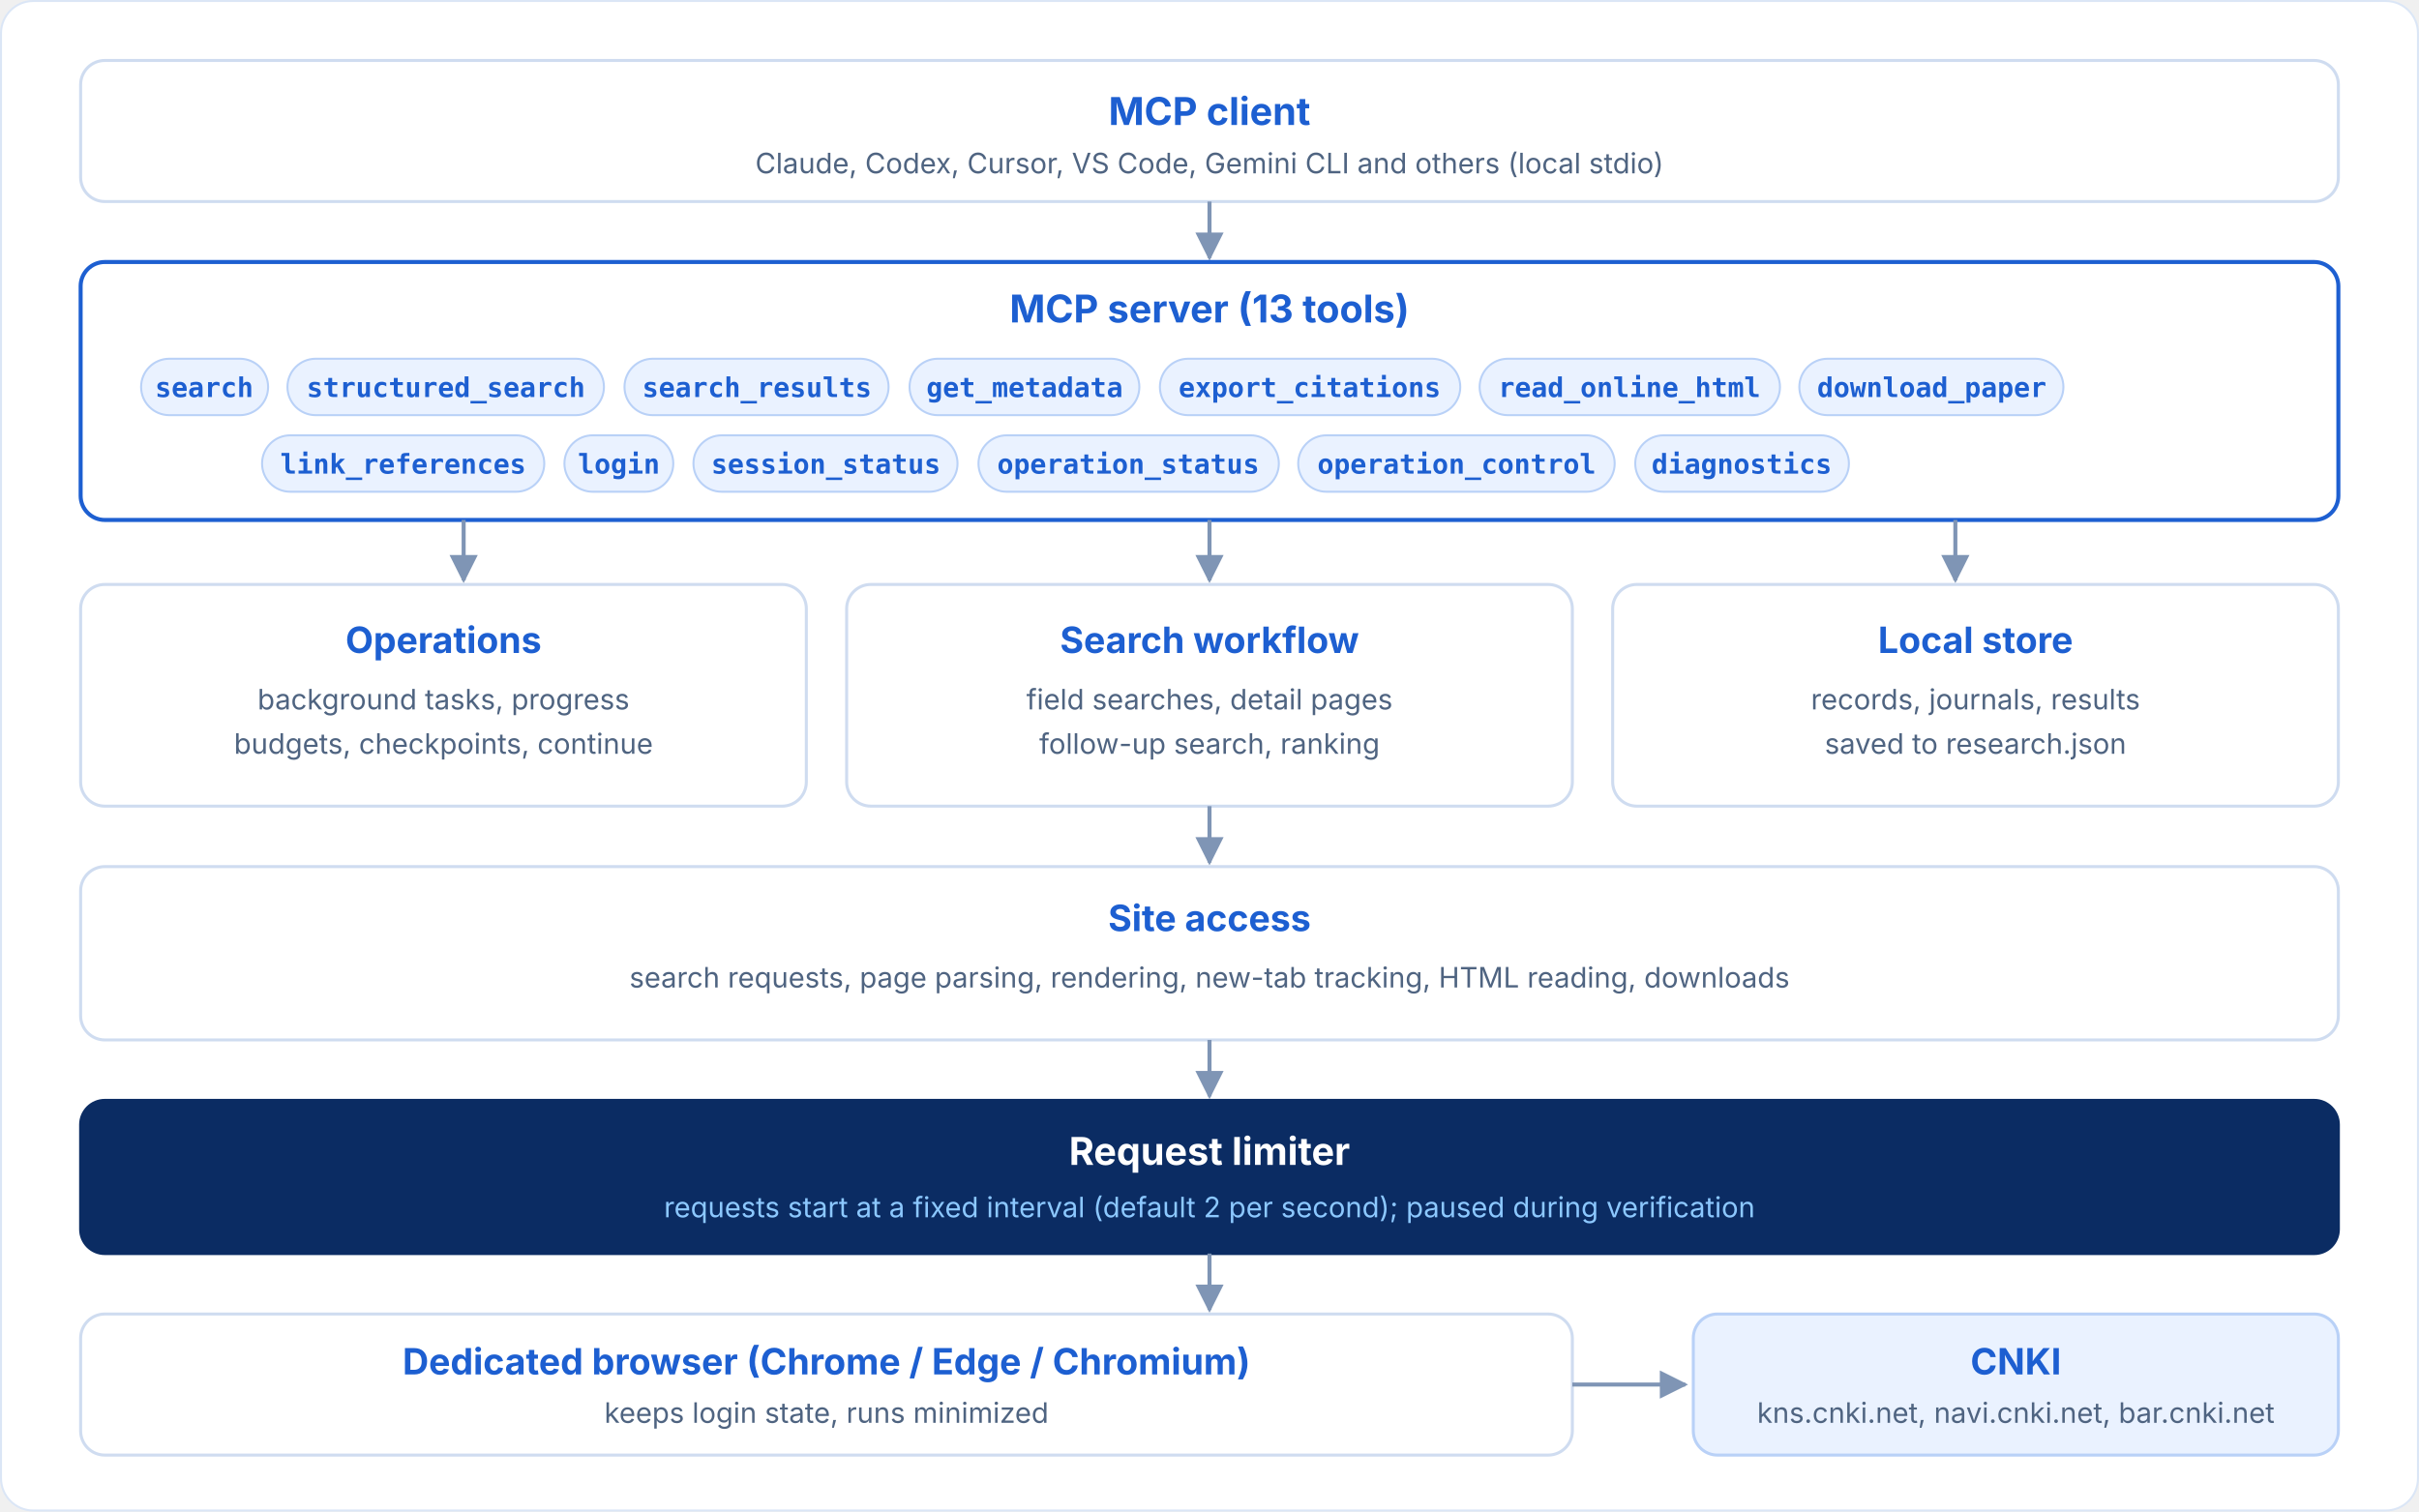
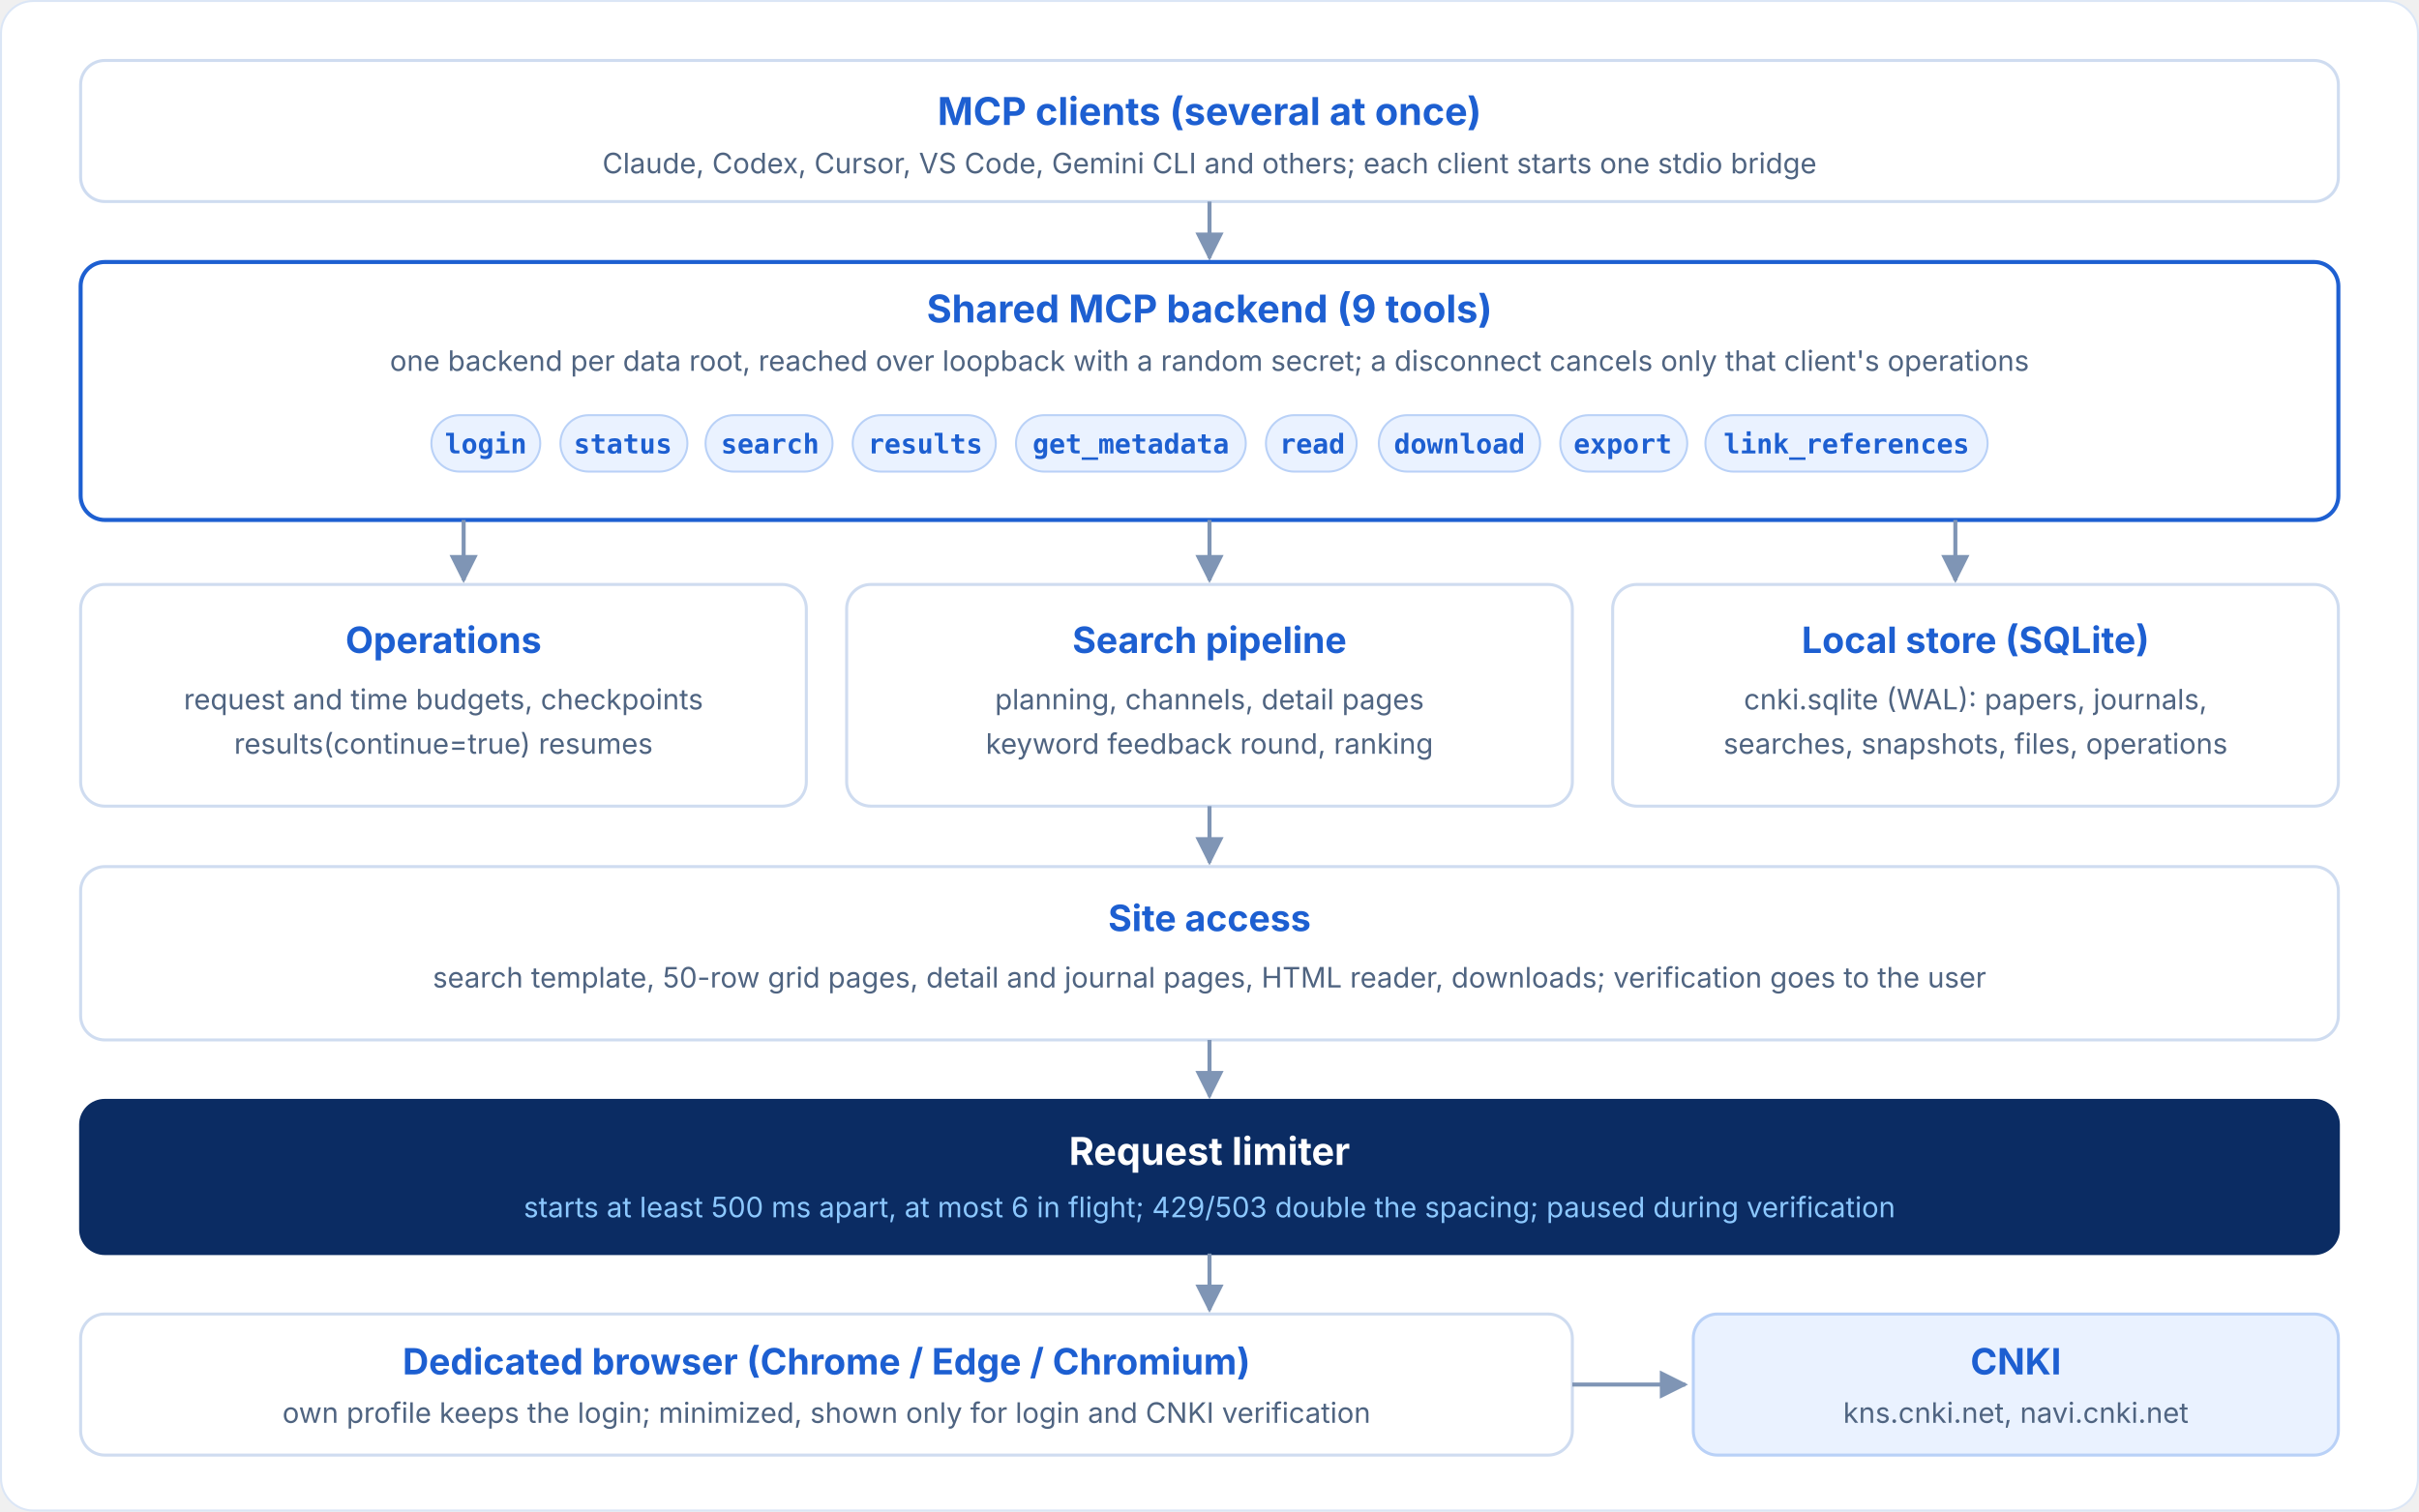
- <svg xmlns="http://www.w3.org/2000/svg" width="1200" height="750" viewBox="0 0 1200 750" role="img" aria-label="CNKI Enhanced MCP architecture">
+ <svg xmlns="http://www.w3.org/2000/svg" width="1200" height="750" viewBox="0 0 1200 750" role="img" aria-label="CNKI Enhanced MCP 2.1 architecture">
  <defs>
    <marker id="a" viewBox="0 0 10 10" refX="9" refY="5" markerWidth="7" markerHeight="7" orient="auto">
      <path d="M0 0L10 5L0 10z" fill="#7f95b5" />
    </marker>
  </defs>
  <rect x="0.5" y="0.5" width="1199" height="749" rx="16" fill="#ffffff" stroke="#dbe6f6" />
  <rect x="40" y="30" width="1120" height="70" rx="12" fill="#fff" stroke="#cfdcf0" stroke-width="1.5" />
-   <text x="600" y="62" fill="#1d5fd1" font-family="Inter,Segoe UI,Helvetica,Arial,sans-serif" font-size="19" font-weight="700" text-anchor="middle">MCP client</text>
-   <text x="600" y="86" fill="#4f6481" font-family="Inter,Segoe UI,Helvetica,Arial,sans-serif" font-size="14" font-weight="400" text-anchor="middle">Claude, Codex, Cursor, VS Code, Gemini CLI and others (local stdio)</text>
+   <text x="600" y="62" fill="#1d5fd1" font-family="Inter,Segoe UI,Helvetica,Arial,sans-serif" font-size="19" font-weight="700" text-anchor="middle">MCP clients (several at once)</text>
+   <text x="600" y="86" fill="#4f6481" font-family="Inter,Segoe UI,Helvetica,Arial,sans-serif" font-size="14" font-weight="400" text-anchor="middle">Claude, Codex, Cursor, VS Code, Gemini CLI and others; each client starts one stdio bridge</text>
  <line x1="600" y1="100" x2="600" y2="128" stroke="#7f95b5" stroke-width="2" marker-end="url(#a)" />
  <rect x="40" y="130" width="1120" height="128" rx="12" fill="#ffffff" stroke="#1d5fd1" stroke-width="2" />
-   <text x="600" y="160" fill="#1d5fd1" font-family="Inter,Segoe UI,Helvetica,Arial,sans-serif" font-size="19" font-weight="700" text-anchor="middle">MCP server (13 tools)</text>
-   <rect x="70" y="178" width="63" height="28" rx="14" fill="#eaf2ff" stroke="#b9d1f7" />
-   <text x="101.3" y="197" fill="#1d5fd1" font-family="SFMono-Regular,Menlo,Consolas,monospace" font-size="13.5" font-weight="600" text-anchor="middle">search</text>
-   <rect x="142.6" y="178" width="157" height="28" rx="14" fill="#eaf2ff" stroke="#b9d1f7" />
-   <text x="221.2" y="197" fill="#1d5fd1" font-family="SFMono-Regular,Menlo,Consolas,monospace" font-size="13.5" font-weight="600" text-anchor="middle">structured_search</text>
-   <rect x="309.8" y="178" width="131" height="28" rx="14" fill="#eaf2ff" stroke="#b9d1f7" />
-   <text x="375.5" y="197" fill="#1d5fd1" font-family="SFMono-Regular,Menlo,Consolas,monospace" font-size="13.5" font-weight="600" text-anchor="middle">search_results</text>
-   <rect x="451.2" y="178" width="114" height="28" rx="14" fill="#eaf2ff" stroke="#b9d1f7" />
-   <text x="508.3" y="197" fill="#1d5fd1" font-family="SFMono-Regular,Menlo,Consolas,monospace" font-size="13.5" font-weight="600" text-anchor="middle">get_metadata</text>
-   <rect x="575.4" y="178" width="149" height="28" rx="14" fill="#eaf2ff" stroke="#b9d1f7" />
-   <text x="649.7" y="197" fill="#1d5fd1" font-family="SFMono-Regular,Menlo,Consolas,monospace" font-size="13.5" font-weight="600" text-anchor="middle">export_citations</text>
-   <rect x="734" y="178" width="149" height="28" rx="14" fill="#eaf2ff" stroke="#b9d1f7" />
-   <text x="808.3" y="197" fill="#1d5fd1" font-family="SFMono-Regular,Menlo,Consolas,monospace" font-size="13.5" font-weight="600" text-anchor="middle">read_online_html</text>
-   <rect x="892.6" y="178" width="131" height="28" rx="14" fill="#eaf2ff" stroke="#b9d1f7" />
-   <text x="958.3" y="197" fill="#1d5fd1" font-family="SFMono-Regular,Menlo,Consolas,monospace" font-size="13.5" font-weight="600" text-anchor="middle">download_paper</text>
-   <rect x="130" y="216" width="140" height="28" rx="14" fill="#eaf2ff" stroke="#b9d1f7" />
-   <text x="200.0" y="235" fill="#1d5fd1" font-family="SFMono-Regular,Menlo,Consolas,monospace" font-size="13.5" font-weight="600" text-anchor="middle">link_references</text>
-   <rect x="280.0" y="216" width="54" height="28" rx="14" fill="#eaf2ff" stroke="#b9d1f7" />
-   <text x="307.0" y="235" fill="#1d5fd1" font-family="SFMono-Regular,Menlo,Consolas,monospace" font-size="13.5" font-weight="600" text-anchor="middle">login</text>
-   <rect x="344.0" y="216" width="131" height="28" rx="14" fill="#eaf2ff" stroke="#b9d1f7" />
-   <text x="409.7" y="235" fill="#1d5fd1" font-family="SFMono-Regular,Menlo,Consolas,monospace" font-size="13.5" font-weight="600" text-anchor="middle">session_status</text>
-   <rect x="485.4" y="216" width="149" height="28" rx="14" fill="#eaf2ff" stroke="#b9d1f7" />
-   <text x="559.7" y="235" fill="#1d5fd1" font-family="SFMono-Regular,Menlo,Consolas,monospace" font-size="13.5" font-weight="600" text-anchor="middle">operation_status</text>
-   <rect x="644.0" y="216" width="157" height="28" rx="14" fill="#eaf2ff" stroke="#b9d1f7" />
-   <text x="722.6" y="235" fill="#1d5fd1" font-family="SFMono-Regular,Menlo,Consolas,monospace" font-size="13.5" font-weight="600" text-anchor="middle">operation_control</text>
-   <rect x="811.2" y="216" width="106" height="28" rx="14" fill="#eaf2ff" stroke="#b9d1f7" />
-   <text x="864.0" y="235" fill="#1d5fd1" font-family="SFMono-Regular,Menlo,Consolas,monospace" font-size="13.5" font-weight="600" text-anchor="middle">diagnostics</text>
+   <text x="600" y="160" fill="#1d5fd1" font-family="Inter,Segoe UI,Helvetica,Arial,sans-serif" font-size="19" font-weight="700" text-anchor="middle">Shared MCP backend (9 tools)</text>
+   <text x="600" y="184" fill="#4f6481" font-family="Inter,Segoe UI,Helvetica,Arial,sans-serif" font-size="14" font-weight="400" text-anchor="middle">one backend per data root, reached over loopback with a random secret; a disconnect cancels only that client's operations</text>
+   <rect x="214" y="206" width="54" height="28" rx="14" fill="#eaf2ff" stroke="#b9d1f7" />
+   <text x="241" y="225" fill="#1d5fd1" font-family="SFMono-Regular,Menlo,Consolas,monospace" font-size="13.5" font-weight="600" text-anchor="middle">login</text>
+   <rect x="278" y="206" width="63" height="28" rx="14" fill="#eaf2ff" stroke="#b9d1f7" />
+   <text x="309" y="225" fill="#1d5fd1" font-family="SFMono-Regular,Menlo,Consolas,monospace" font-size="13.5" font-weight="600" text-anchor="middle">status</text>
+   <rect x="350" y="206" width="63" height="28" rx="14" fill="#eaf2ff" stroke="#b9d1f7" />
+   <text x="382" y="225" fill="#1d5fd1" font-family="SFMono-Regular,Menlo,Consolas,monospace" font-size="13.5" font-weight="600" text-anchor="middle">search</text>
+   <rect x="423" y="206" width="71" height="28" rx="14" fill="#eaf2ff" stroke="#b9d1f7" />
+   <text x="459" y="225" fill="#1d5fd1" font-family="SFMono-Regular,Menlo,Consolas,monospace" font-size="13.5" font-weight="600" text-anchor="middle">results</text>
+   <rect x="504" y="206" width="114" height="28" rx="14" fill="#eaf2ff" stroke="#b9d1f7" />
+   <text x="561" y="225" fill="#1d5fd1" font-family="SFMono-Regular,Menlo,Consolas,monospace" font-size="13.5" font-weight="600" text-anchor="middle">get_metadata</text>
+   <rect x="628" y="206" width="45" height="28" rx="14" fill="#eaf2ff" stroke="#b9d1f7" />
+   <text x="651" y="225" fill="#1d5fd1" font-family="SFMono-Regular,Menlo,Consolas,monospace" font-size="13.5" font-weight="600" text-anchor="middle">read</text>
+   <rect x="684" y="206" width="80" height="28" rx="14" fill="#eaf2ff" stroke="#b9d1f7" />
+   <text x="724" y="225" fill="#1d5fd1" font-family="SFMono-Regular,Menlo,Consolas,monospace" font-size="13.5" font-weight="600" text-anchor="middle">download</text>
+   <rect x="774" y="206" width="63" height="28" rx="14" fill="#eaf2ff" stroke="#b9d1f7" />
+   <text x="805" y="225" fill="#1d5fd1" font-family="SFMono-Regular,Menlo,Consolas,monospace" font-size="13.5" font-weight="600" text-anchor="middle">export</text>
+   <rect x="846" y="206" width="140" height="28" rx="14" fill="#eaf2ff" stroke="#b9d1f7" />
+   <text x="916" y="225" fill="#1d5fd1" font-family="SFMono-Regular,Menlo,Consolas,monospace" font-size="13.5" font-weight="600" text-anchor="middle">link_references</text>
  <line x1="230" y1="258" x2="230" y2="288" stroke="#7f95b5" stroke-width="2" marker-end="url(#a)" />
  <line x1="600" y1="258" x2="600" y2="288" stroke="#7f95b5" stroke-width="2" marker-end="url(#a)" />
  <line x1="970" y1="258" x2="970" y2="288" stroke="#7f95b5" stroke-width="2" marker-end="url(#a)" />
  <rect x="40" y="290" width="360" height="110" rx="12" fill="#fff" stroke="#cfdcf0" stroke-width="1.5" />
  <text x="220" y="324" fill="#1d5fd1" font-family="Inter,Segoe UI,Helvetica,Arial,sans-serif" font-size="18" font-weight="700" text-anchor="middle">Operations</text>
-   <text x="220" y="352" fill="#4f6481" font-family="Inter,Segoe UI,Helvetica,Arial,sans-serif" font-size="14" font-weight="400" text-anchor="middle">background tasks, progress</text>
-   <text x="220" y="374" fill="#4f6481" font-family="Inter,Segoe UI,Helvetica,Arial,sans-serif" font-size="14" font-weight="400" text-anchor="middle">budgets, checkpoints, continue</text>
+   <text x="220" y="352" fill="#4f6481" font-family="Inter,Segoe UI,Helvetica,Arial,sans-serif" font-size="14" font-weight="400" text-anchor="middle">request and time budgets, checkpoints</text>
+   <text x="220" y="374" fill="#4f6481" font-family="Inter,Segoe UI,Helvetica,Arial,sans-serif" font-size="14" font-weight="400" text-anchor="middle">results(continue=true) resumes</text>
  <rect x="420" y="290" width="360" height="110" rx="12" fill="#fff" stroke="#cfdcf0" stroke-width="1.5" />
-   <text x="600" y="324" fill="#1d5fd1" font-family="Inter,Segoe UI,Helvetica,Arial,sans-serif" font-size="18" font-weight="700" text-anchor="middle">Search workflow</text>
-   <text x="600" y="352" fill="#4f6481" font-family="Inter,Segoe UI,Helvetica,Arial,sans-serif" font-size="14" font-weight="400" text-anchor="middle">field searches, detail pages</text>
-   <text x="600" y="374" fill="#4f6481" font-family="Inter,Segoe UI,Helvetica,Arial,sans-serif" font-size="14" font-weight="400" text-anchor="middle">follow-up search, ranking</text>
+   <text x="600" y="324" fill="#1d5fd1" font-family="Inter,Segoe UI,Helvetica,Arial,sans-serif" font-size="18" font-weight="700" text-anchor="middle">Search pipeline</text>
+   <text x="600" y="352" fill="#4f6481" font-family="Inter,Segoe UI,Helvetica,Arial,sans-serif" font-size="14" font-weight="400" text-anchor="middle">planning, channels, detail pages</text>
+   <text x="600" y="374" fill="#4f6481" font-family="Inter,Segoe UI,Helvetica,Arial,sans-serif" font-size="14" font-weight="400" text-anchor="middle">keyword feedback round, ranking</text>
  <rect x="800" y="290" width="360" height="110" rx="12" fill="#fff" stroke="#cfdcf0" stroke-width="1.5" />
-   <text x="980" y="324" fill="#1d5fd1" font-family="Inter,Segoe UI,Helvetica,Arial,sans-serif" font-size="18" font-weight="700" text-anchor="middle">Local store</text>
-   <text x="980" y="352" fill="#4f6481" font-family="Inter,Segoe UI,Helvetica,Arial,sans-serif" font-size="14" font-weight="400" text-anchor="middle">records, journals, results</text>
-   <text x="980" y="374" fill="#4f6481" font-family="Inter,Segoe UI,Helvetica,Arial,sans-serif" font-size="14" font-weight="400" text-anchor="middle">saved to research.json</text>
+   <text x="980" y="324" fill="#1d5fd1" font-family="Inter,Segoe UI,Helvetica,Arial,sans-serif" font-size="18" font-weight="700" text-anchor="middle">Local store (SQLite)</text>
+   <text x="980" y="352" fill="#4f6481" font-family="Inter,Segoe UI,Helvetica,Arial,sans-serif" font-size="14" font-weight="400" text-anchor="middle">cnki.sqlite (WAL): papers, journals,</text>
+   <text x="980" y="374" fill="#4f6481" font-family="Inter,Segoe UI,Helvetica,Arial,sans-serif" font-size="14" font-weight="400" text-anchor="middle">searches, snapshots, files, operations</text>
  <line x1="600" y1="400" x2="600" y2="428" stroke="#7f95b5" stroke-width="2" marker-end="url(#a)" />
  <rect x="40" y="430" width="1120" height="86" rx="12" fill="#fff" stroke="#cfdcf0" stroke-width="1.5" />
  <text x="600" y="462" fill="#1d5fd1" font-family="Inter,Segoe UI,Helvetica,Arial,sans-serif" font-size="18" font-weight="700" text-anchor="middle">Site access</text>
-   <text x="600" y="490" fill="#4f6481" font-family="Inter,Segoe UI,Helvetica,Arial,sans-serif" font-size="14" font-weight="400" text-anchor="middle">search requests, page parsing, rendering, new-tab tracking, HTML reading, downloads</text>
+   <text x="600" y="490" fill="#4f6481" font-family="Inter,Segoe UI,Helvetica,Arial,sans-serif" font-size="14" font-weight="400" text-anchor="middle">search template, 50-row grid pages, detail and journal pages, HTML reader, downloads; verification goes to the user</text>
  <line x1="600" y1="516" x2="600" y2="544" stroke="#7f95b5" stroke-width="2" marker-end="url(#a)" />
  <rect x="40" y="546" width="1120" height="76" rx="12" fill="#0b2c63" stroke="#0b2c63" stroke-width="1.5" />
  <text x="600" y="578" fill="#ffffff" font-family="Inter,Segoe UI,Helvetica,Arial,sans-serif" font-size="19" font-weight="700" text-anchor="middle">Request limiter</text>
-   <text x="600" y="604" fill="#8cc8ff" font-family="Inter,Segoe UI,Helvetica,Arial,sans-serif" font-size="14" font-weight="400" text-anchor="middle">requests start at a fixed interval (default 2 per second); paused during verification</text>
+   <text x="600" y="604" fill="#8cc8ff" font-family="Inter,Segoe UI,Helvetica,Arial,sans-serif" font-size="14" font-weight="400" text-anchor="middle">starts at least 500 ms apart, at most 6 in flight; 429/503 double the spacing; paused during verification</text>
  <line x1="600" y1="622" x2="600" y2="650" stroke="#7f95b5" stroke-width="2" marker-end="url(#a)" />
  <rect x="40" y="652" width="740" height="70" rx="12" fill="#fff" stroke="#cfdcf0" stroke-width="1.5" />
  <text x="410" y="682" fill="#1d5fd1" font-family="Inter,Segoe UI,Helvetica,Arial,sans-serif" font-size="18" font-weight="700" text-anchor="middle">Dedicated browser (Chrome / Edge / Chromium)</text>
-   <text x="410" y="706" fill="#4f6481" font-family="Inter,Segoe UI,Helvetica,Arial,sans-serif" font-size="14" font-weight="400" text-anchor="middle">keeps login state, runs minimized</text>
+   <text x="410" y="706" fill="#4f6481" font-family="Inter,Segoe UI,Helvetica,Arial,sans-serif" font-size="14" font-weight="400" text-anchor="middle">own profile keeps the login; minimized, shown only for login and CNKI verification</text>
  <line x1="780" y1="687" x2="836" y2="687" stroke="#7f95b5" stroke-width="2" marker-end="url(#a)" />
  <rect x="840" y="652" width="320" height="70" rx="12" fill="#eaf2ff" stroke="#b9d1f7" stroke-width="1.5" />
  <text x="1000" y="682" fill="#1d5fd1" font-family="Inter,Segoe UI,Helvetica,Arial,sans-serif" font-size="18" font-weight="700" text-anchor="middle">CNKI</text>
-   <text x="1000" y="706" fill="#4f6481" font-family="Inter,Segoe UI,Helvetica,Arial,sans-serif" font-size="14" font-weight="400" text-anchor="middle">kns.cnki.net, navi.cnki.net, bar.cnki.net</text>
+   <text x="1000" y="706" fill="#4f6481" font-family="Inter,Segoe UI,Helvetica,Arial,sans-serif" font-size="14" font-weight="400" text-anchor="middle">kns.cnki.net, navi.cnki.net</text>
</svg>
